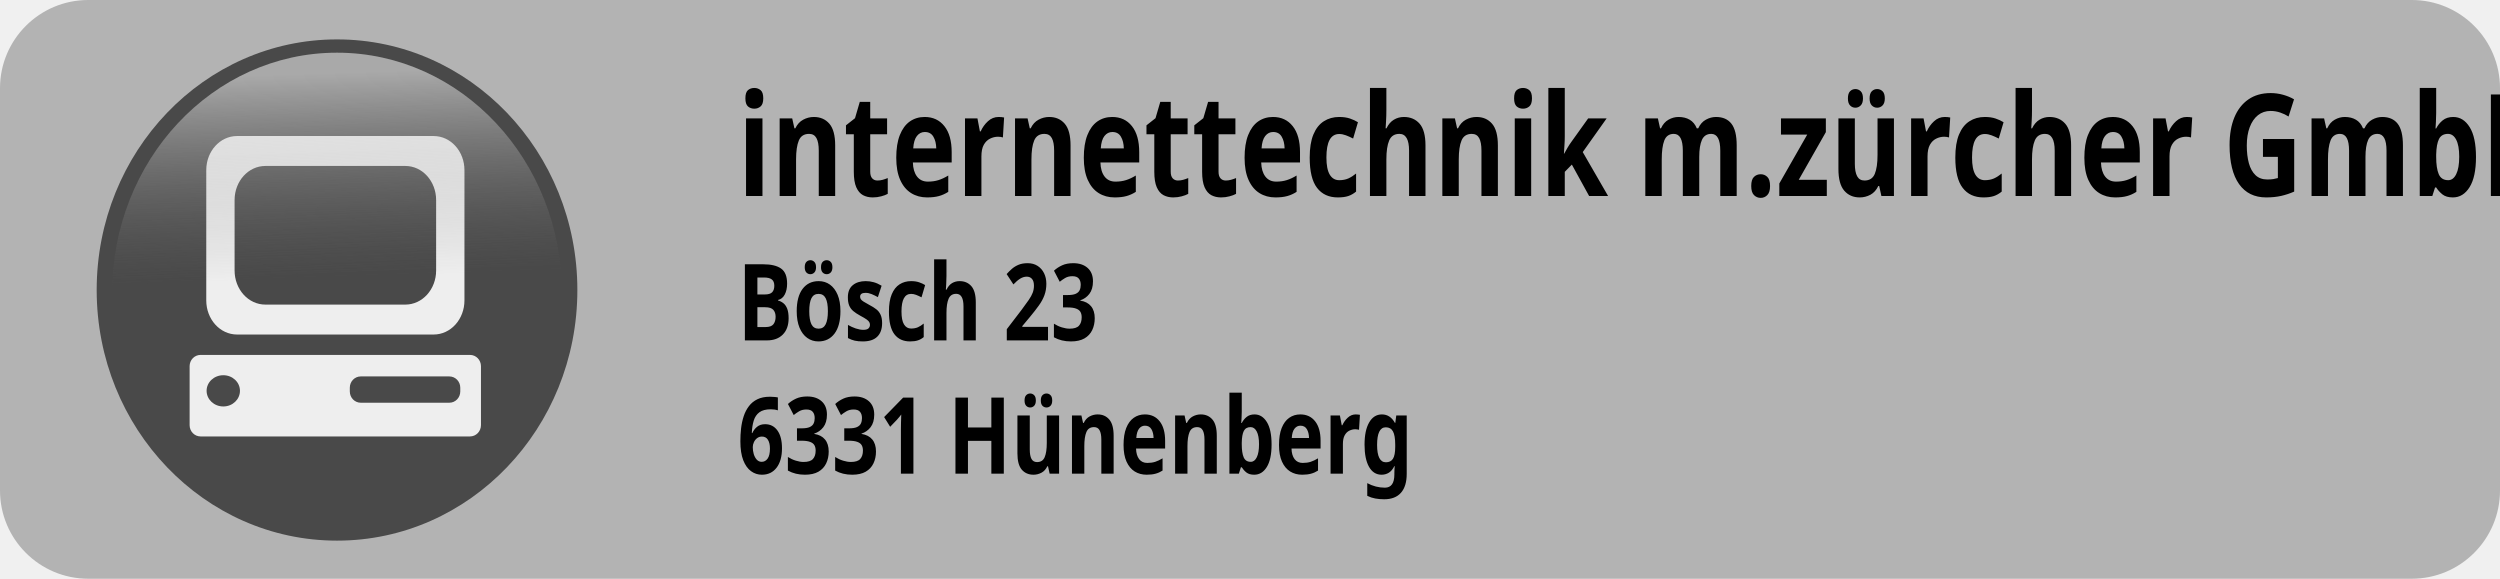
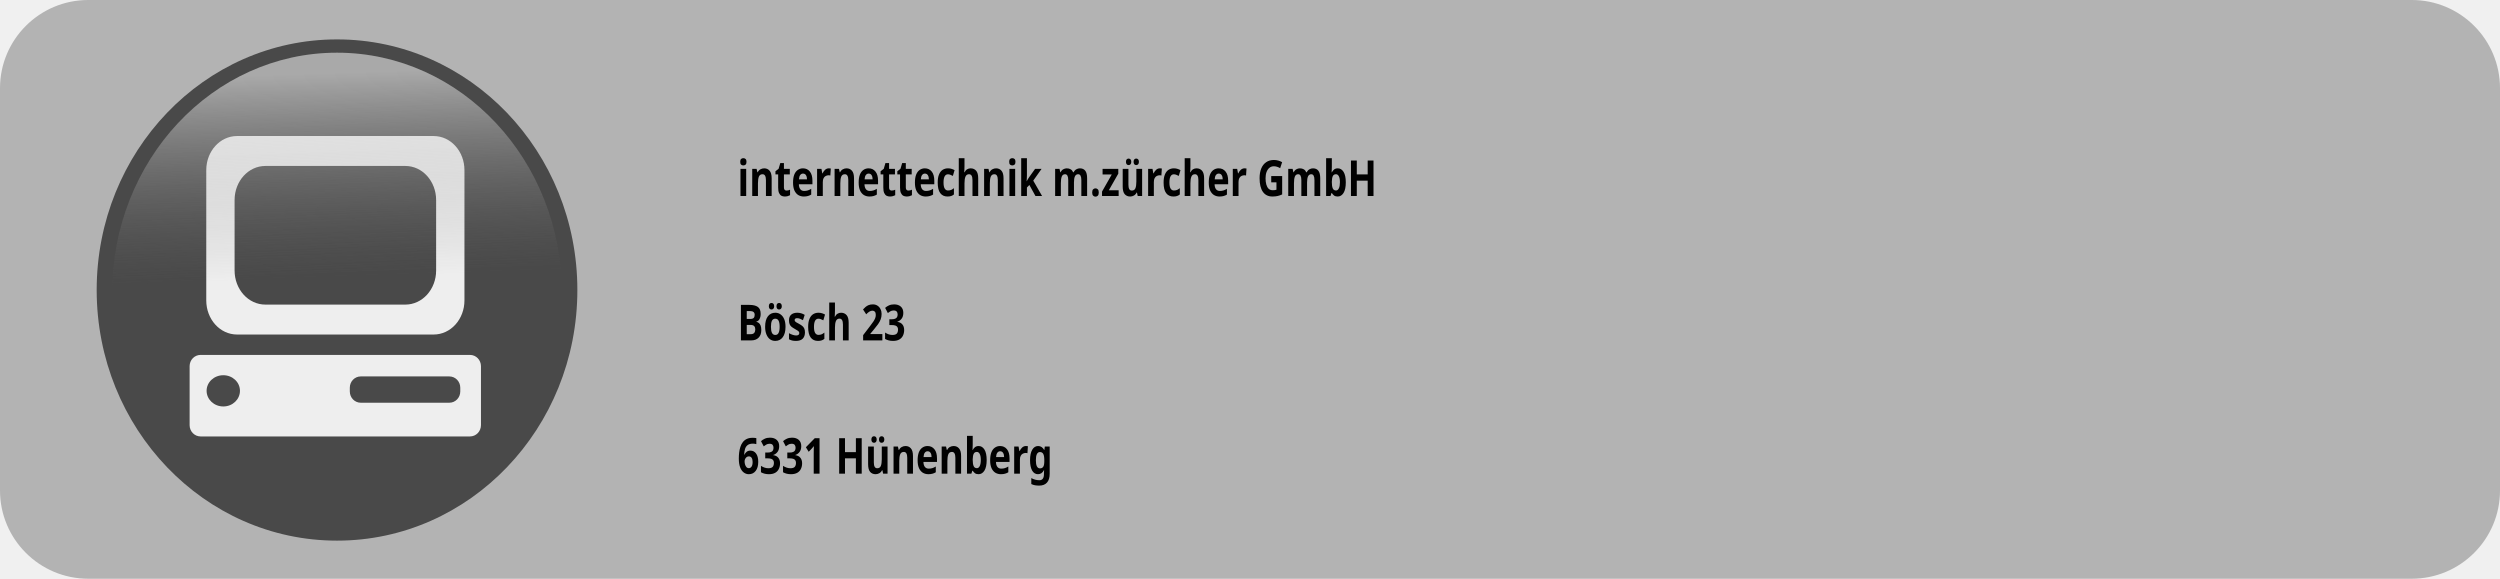
<svg xmlns="http://www.w3.org/2000/svg" xmlns:xlink="http://www.w3.org/1999/xlink" version="1.1" id="svg2965" height="158.571" width="685" style="enable-background:new">
  <defs id="defs2967">
    <linearGradient y2="-147.972" x2="387.755" y1="-310.055" x1="381.895" gradientTransform="matrix(0.9357143,0,0,0.9714286,96.55326,671.0113)" gradientUnits="userSpaceOnUse" id="linearGradient5325" xlink:href="#linearGradient3917" />
    <linearGradient id="linearGradient3917">
      <stop id="stop3919" offset="0" style="stop-color:#edf4fd;stop-opacity:0.528;" />
      <stop id="stop3921" offset="1" style="stop-color:#175bb3;stop-opacity:0;" />
    </linearGradient>
    <linearGradient y2="-147.972" x2="387.755" y1="-310.055" x1="381.895" gradientTransform="matrix(0.9357143,0,0,0.9714286,-395.5938,1094.279)" gradientUnits="userSpaceOnUse" id="linearGradient5374" xlink:href="#linearGradient3917-2" />
    <linearGradient id="linearGradient3917-2">
      <stop id="stop3919-2" offset="0" style="stop-color:#edf4fd;stop-opacity:0.528;" />
      <stop id="stop3921-9" offset="1" style="stop-color:#175bb3;stop-opacity:0;" />
    </linearGradient>
    <linearGradient y2="-147.972" x2="387.755" y1="-310.055" x1="381.895" gradientTransform="matrix(0.9357143,0,0,0.9714286,387.1736,670.2279)" gradientUnits="userSpaceOnUse" id="linearGradient5377" xlink:href="#linearGradient3917-8" />
    <linearGradient id="linearGradient3917-8">
      <stop id="stop3919-1" offset="0" style="stop-color:#edf4fd;stop-opacity:0.528;" />
      <stop id="stop3921-2" offset="1" style="stop-color:#175bb3;stop-opacity:0;" />
    </linearGradient>
    <linearGradient id="linearGradient3917-21">
      <stop id="stop3919-7" offset="0" style="stop-color:#edf4fd;stop-opacity:0.528;" />
      <stop id="stop3921-5" offset="1" style="stop-color:#175bb3;stop-opacity:0;" />
    </linearGradient>
    <linearGradient y2="-147.972" x2="387.755" y1="-310.055" x1="381.895" gradientTransform="matrix(0.9357143,0,0,0.9714286,689.9864,669.6722)" gradientUnits="userSpaceOnUse" id="linearGradient5482" xlink:href="#linearGradient3917-7" />
    <linearGradient id="linearGradient3917-7">
      <stop id="stop3919-6" offset="0" style="stop-color:#edf4fd;stop-opacity:0.528;" />
      <stop id="stop3921-27" offset="1" style="stop-color:#175bb3;stop-opacity:0;" />
    </linearGradient>
    <linearGradient y2="-147.972" x2="387.755" y1="-310.055" x1="381.895" gradientTransform="matrix(0.9357143,0,0,0.9714286,91.85321,957.7149)" gradientUnits="userSpaceOnUse" id="linearGradient5337" xlink:href="#linearGradient3917-1" />
    <linearGradient id="linearGradient3917-1">
      <stop id="stop3919-3" offset="0" style="stop-color:#edf4fd;stop-opacity:0.528;" />
      <stop id="stop3921-4" offset="1" style="stop-color:#175bb3;stop-opacity:0;" />
    </linearGradient>
    <linearGradient y2="-147.972" x2="387.755" y1="-310.055" x1="381.895" gradientTransform="matrix(0.9357143,0,0,0.9714286,381.8687,926.5919)" gradientUnits="userSpaceOnUse" id="linearGradient5404" xlink:href="#linearGradient3917-3" />
    <linearGradient id="linearGradient3917-3">
      <stop id="stop3919-9" offset="0" style="stop-color:#edf4fd;stop-opacity:0.528;" />
      <stop id="stop3921-0" offset="1" style="stop-color:#175bb3;stop-opacity:0;" />
    </linearGradient>
    <linearGradient y2="-148.133" x2="387.755" y1="-298.535" x1="379.921" gradientUnits="userSpaceOnUse" id="linearGradient5425" xlink:href="#linearGradient3952-4" />
    <linearGradient id="linearGradient3952-4">
      <stop id="stop3954-1" offset="0" style="stop-color:#0146a8;stop-opacity:1;" />
      <stop id="stop3956-0" offset="1" style="stop-color:#0146a8;stop-opacity:0;" />
    </linearGradient>
    <linearGradient y2="-147.972" x2="387.755" y1="-310.055" x1="381.895" gradientTransform="matrix(0.9357143,0,0,0.9714286,445.0141,1241.211)" gradientUnits="userSpaceOnUse" id="linearGradient5427" xlink:href="#linearGradient3917-0" />
    <linearGradient id="linearGradient3917-0">
      <stop id="stop3919-64" offset="0" style="stop-color:#edf4fd;stop-opacity:0.528;" />
      <stop id="stop3921-43" offset="1" style="stop-color:#175bb3;stop-opacity:0;" />
    </linearGradient>
    <linearGradient xlink:href="#linearGradient3917-0" id="linearGradient3652" gradientUnits="userSpaceOnUse" gradientTransform="matrix(0.9357143,0,0,0.9714286,445.0141,1241.211)" x1="381.895" y1="-310.055" x2="387.755" y2="-147.972" />
    <linearGradient y2="-147.972" x2="387.755" y1="-310.055" x1="381.895" gradientTransform="matrix(0.9357143,0,0,0.9714286,-184.2245,1255.613)" gradientUnits="userSpaceOnUse" id="linearGradient5256" xlink:href="#linearGradient3917-07" />
    <linearGradient id="linearGradient3917-07">
      <stop id="stop3919-4" offset="0" style="stop-color:#edf4fd;stop-opacity:0.528;" />
      <stop id="stop3921-3" offset="1" style="stop-color:#175bb3;stop-opacity:0;" />
    </linearGradient>
    <linearGradient y2="-148.133" x2="387.755" y1="-298.535" x1="379.921" gradientUnits="userSpaceOnUse" id="linearGradient5254-616" xlink:href="#linearGradient3952-821" gradientTransform="matrix(0.688325,0,0,0.5765766,61.3334,-128.3655)" />
    <linearGradient id="linearGradient3952-821">
      <stop id="stop3948" offset="0" style="stop-color:#545454;stop-opacity:1;" />
      <stop id="stop3950" offset="1" style="stop-color:#545454;stop-opacity:0;" />
    </linearGradient>
    <linearGradient xlink:href="#linearGradient3917-07-686" id="linearGradient3743-987" gradientUnits="userSpaceOnUse" gradientTransform="matrix(0.6440755,0,0,0.560103,-126.834,1130.915)" x1="381.895" y1="-310.055" x2="387.755" y2="-147.972" />
    <linearGradient id="linearGradient3917-07-686">
      <stop id="stop3955" offset="0" style="stop-color:#f5f5f5;stop-opacity:0.528;" />
      <stop id="stop3957" offset="1" style="stop-color:#656565;stop-opacity:0;" />
    </linearGradient>
    <style id="style4084" type="text/css">

            .str0 {stroke:#4D4948;stroke-width:0.012}
            .str1 {stroke:#838281;stroke-width:0.229;stroke-linecap:round}
            .fil2 {fill:none}
            .fil0 {fill:#4D4948}
            .fil1 {fill:white;fill-rule:nonzero}

        </style>
  </defs>
  <g transform="translate(-346.0996,-338.0274)" id="layer1">
    <rect style="fill:#b3b3b3;fill-opacity:1;stroke:none" id="rect4182" width="685" height="158.571" x="346.1" y="338.027" ry="24.184" rx="24.184" />
    <g transform="matrix(0.6004857,0,0,0.6183572,331.1946,-232.8536)" id="g5228">
      <path transform="matrix(1,0,0,1.012627,-209.1516,1262.816)" d="m 497.423,-208.451 c 0,60.568 -49.1,109.668 -109.668,109.668 -60.568,0 -109.668,-49.1 -109.668,-109.668 0,-60.568 49.1,-109.668 109.668,-109.668 60.568,0 109.668,49.1 109.668,109.668 z" id="path4227" style="fill:#494949;fill-opacity:1;stroke-width:1.9;stroke-miterlimit:4;stroke-dasharray:none" />
      <path style="fill:url(#linearGradient5254-616);fill-opacity:1;stroke-width:1.9;stroke-miterlimit:4;stroke-dasharray:none" id="path4229" d="m 497.423,-208.451 c 0,60.568 -49.1,109.668 -109.668,109.668 -60.568,0 -109.668,-49.1 -109.668,-109.668 0,-60.568 49.1,-109.668 109.668,-109.668 60.568,0 109.668,49.1 109.668,109.668 z" transform="matrix(0.9357143,0,0,0.9714286,-184.2245,1255.613)" />
      <g id="g5179">
        <path id="rect5085" d="m 133.002,983.496 c -7.793,0 -14.064,6.748 -14.064,15.133 l 0,57.693 c 0,8.385 6.272,15.133 14.064,15.133 l 89.685,0 c 7.793,0 14.064,-6.748 14.064,-15.133 l 0,-57.693 c 0,-8.385 -6.272,-15.133 -14.064,-15.133 l -89.685,0 z m 12.925,13.262 63.835,0 c 7.793,0 14.064,6.748 14.064,15.133 l 0,31.169 c 0,8.385 -6.272,15.133 -14.064,15.133 l -63.835,0 c -7.793,0 -14.064,-6.748 -14.064,-15.133 l 0,-31.169 c 0,-8.385 6.272,-15.133 14.064,-15.133 z" style="fill:#eeeeee;fill-opacity:1;stroke-width:1.9;stroke-miterlimit:4;stroke-dasharray:none" />
        <path id="rect5167" transform="translate(0,308.2677)" d="m 116.344,772.219 c -2.77,0 -5,2.23 -5,5 l 0,26.125 c 0,2.77 2.23,5 5,5 l 122.938,0 c 2.77,0 5,-2.23 5,-5 l 0,-26.125 c 0,-2.77 -2.23,-5 -5,-5 l -122.938,0 z m 10.375,9 c 4.207,0 7.594,3.082 7.594,6.906 0,3.824 -3.386,6.938 -7.594,6.938 -4.207,0 -7.625,-3.114 -7.625,-6.938 0,-3.824 3.418,-6.906 7.625,-6.906 z m 62.719,0.531 40.406,0 c 2.77,0 5,2.23 5,5 l 0,1.656 c 0,2.77 -2.23,5 -5,5 l -40.406,0 c -2.77,0 -5,-2.23 -5,-5 l 0,-1.656 c 0,-2.77 2.23,-5 5,-5 z" style="fill:#eeeeee;fill-opacity:1;stroke-width:1.9;stroke-miterlimit:4;stroke-dasharray:none" />
      </g>
      <path id="path4231" d="m 178.598,946.569 c -56.674,0 -102.625,47.725 -102.625,106.562 0,3.752 0.198,7.441 0.562,11.094 50.067,18.726 126.582,32.369 204.688,-10.594 7.4e-4,-0.167 0,-0.333 0,-0.5 0,-58.837 -45.951,-106.562 -102.625,-106.562 z" style="fill:url(#linearGradient3743-987);fill-opacity:1;stroke-width:1.9;stroke-miterlimit:4;stroke-dasharray:none" />
    </g>
-     <text xml:space="preserve" style="font-size:29.809px;font-style:normal;font-variant:normal;font-weight:900;font-stretch:normal;text-align:start;line-height:125%;letter-spacing:0px;word-spacing:0px;writing-mode:lr-tb;text-anchor:start;fill:#000000;fill-opacity:1;stroke:none;font-family:Hiruko;-inkscape-font-specification:Hiruko Heavy" x="622.645" y="344.872" id="text3067" transform="scale(0.8803788,1.135875)">
-       <tspan id="tspan3069" x="622.645" y="344.872" style="font-size:34.295px">internettechnik m.zürcher GmbH</tspan>
-       <tspan x="622.645" y="379.703" id="tspan3071" style="font-size:25.721px;font-weight:900;-inkscape-font-specification:Hiruko Heavy">Bösch 23</tspan>
-       <tspan x="622.645" y="411.854" id="tspan3073" style="font-size:25.721px;font-weight:900;-inkscape-font-specification:Hiruko Heavy">6331 Hünenberg</tspan>
+     <text xml:space="preserve" style="font-sizeSource:29.809px;font-style:normal;font-variant:normal;font-weight:900;font-stretch:normal;text-align:start;line-height:125%;letter-spacing:0px;word-spacing:0px;writing-mode:lr-tb;text-anchor:start;fill:#000000;fill-opacity:1;stroke:none;font-family:Hiruko;-inkscape-font-specification:Hiruko Heavy" x="622.645" y="344.872" id="text3067" transform="scale(0.8803788,1.135875)">
+       <tspan id="tspan3069" x="622.645" y="344.872" style="font-sizeSource:34.295px">internettechnik m.zürcher GmbH</tspan>
+       <tspan x="622.645" y="379.703" id="tspan3071" style="font-sizeSource:25.721px;font-weight:900;-inkscape-font-specification:Hiruko Heavy">Bösch 23</tspan>
+       <tspan x="622.645" y="411.854" id="tspan3073" style="font-sizeSource:25.721px;font-weight:900;-inkscape-font-specification:Hiruko Heavy">6331 Hünenberg</tspan>
    </text>
  </g>
</svg>
